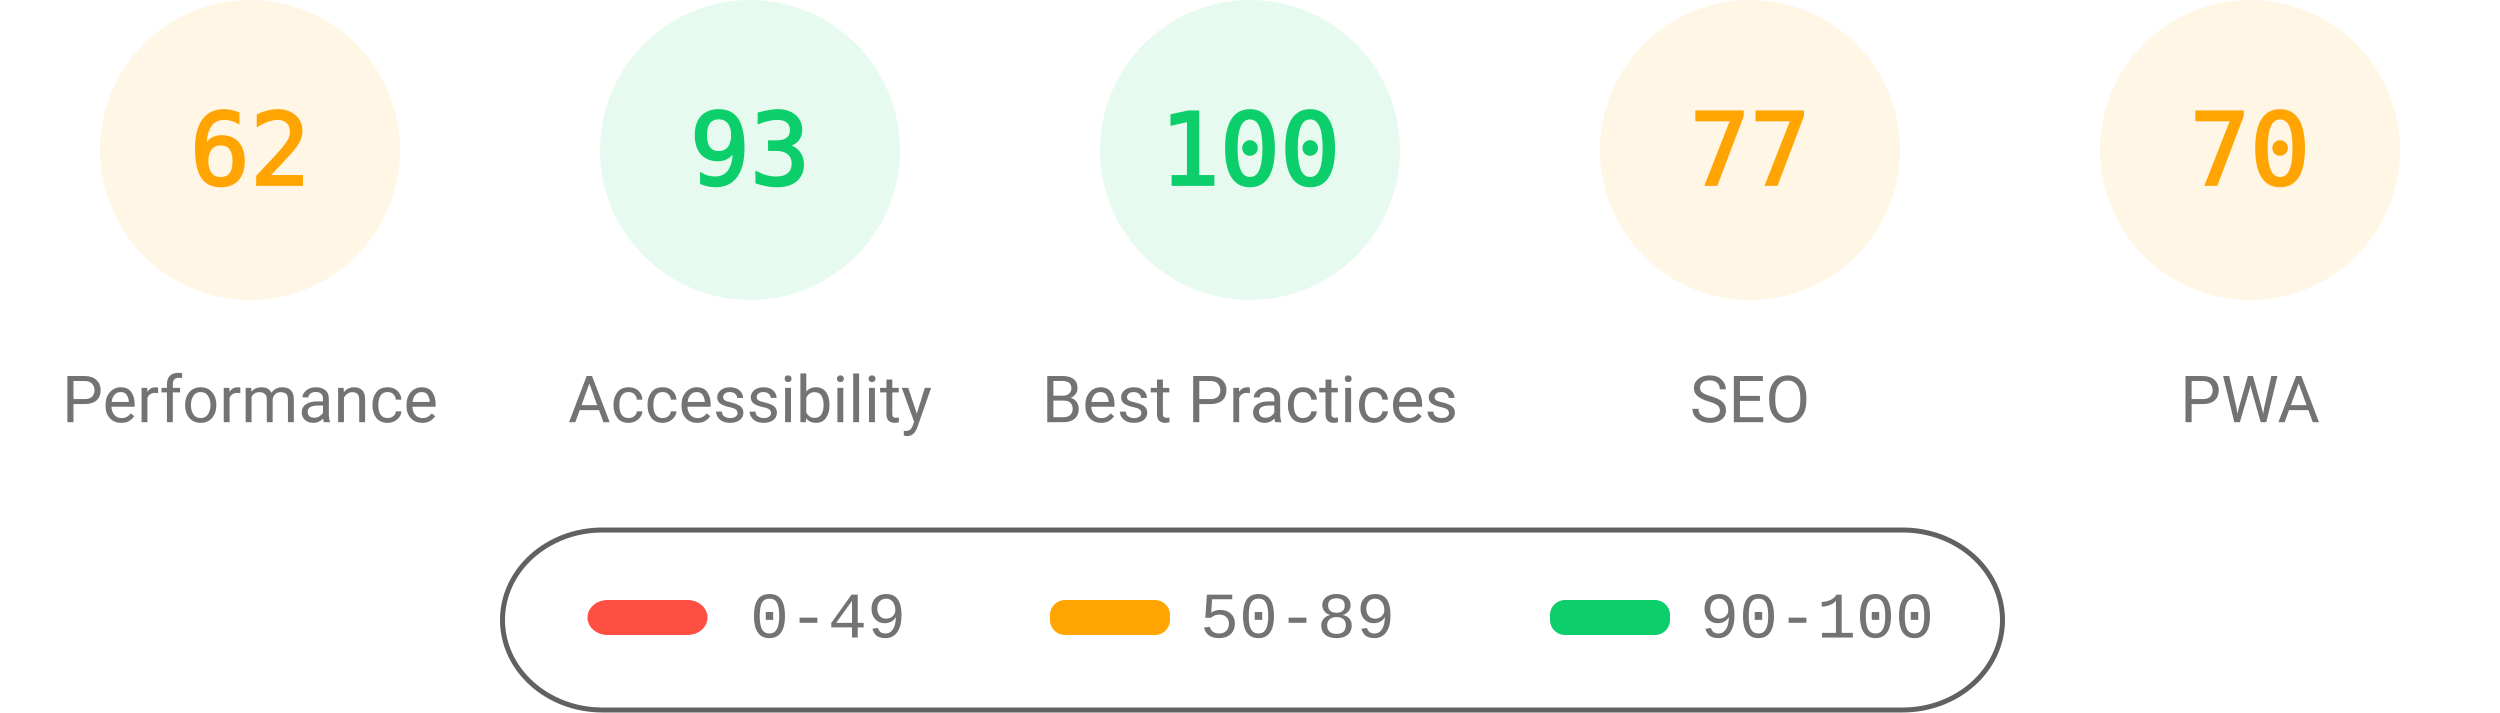
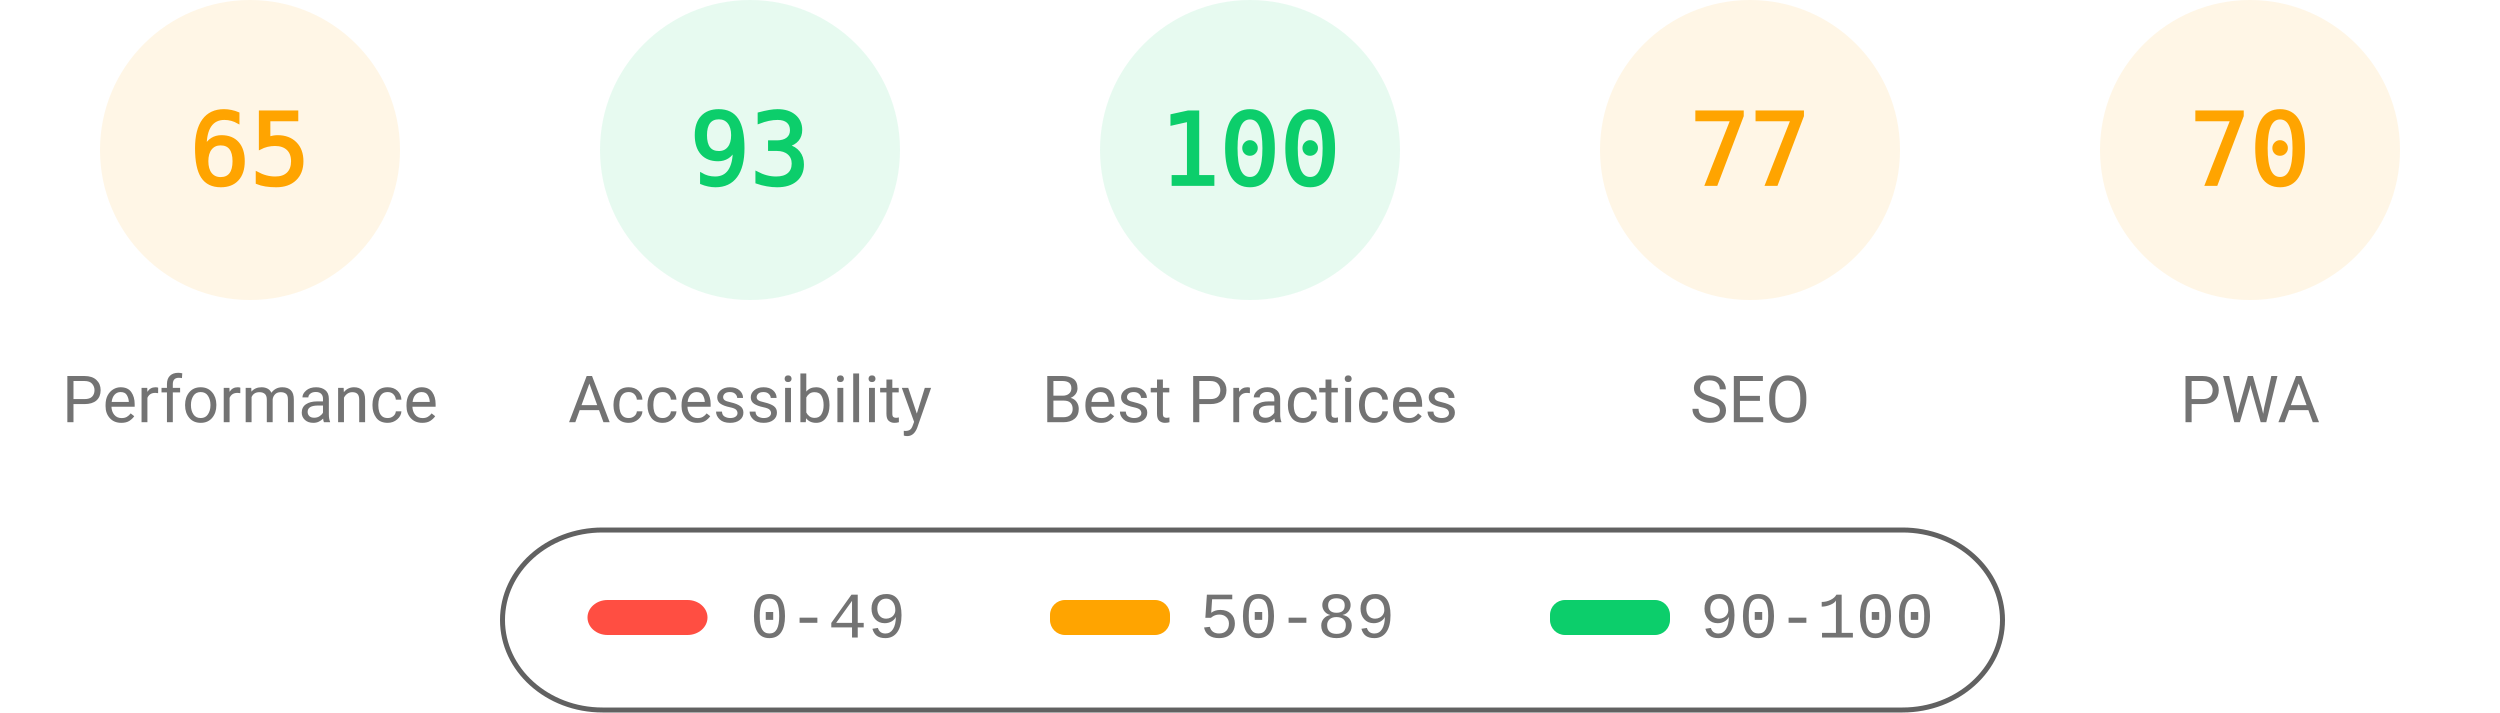
<svg xmlns="http://www.w3.org/2000/svg" fill="none" width="1000" height="285">
  <style>.gauge-base{opacity:.1}.gauge-arc{fill:none;animation-delay:250ms;stroke-linecap:round;transform:rotate(-90deg);transform-origin:100px 60px;animation:load-gauge 1s ease forwards}.guage-text{font-size:40px;font-family:monospace;text-align:center}.guage-red{color:#ff4e42;fill:#ff4e42;stroke:#ff4e42}.guage-orange{color:#ffa400;fill:#ffa400;stroke:#ffa400}.guage-green{color:#0cce6b;fill:#0cce6b;stroke:#0cce6b}.guage-undefined{color:#5c5c5c;fill:#5c5c5c;stroke:#5c5c5c}.guage-title{color:#737373;fill:#737373;stroke:none;font-size:26px;line-height:26px;font-family:Roboto,Halvetica,Arial,sans-serif}@keyframes load-gauge{from{stroke-dasharray:0 352.858}}</style>
  <svg class="guage-div guage-perf guage-orange" viewBox="0 0 200 200" width="200" height="200">
    <circle class="gauge-base" r="56" cx="100" cy="60" stroke-width="8" />
-     <circle class="gauge-arc guage-arc-1" r="56" cx="100" cy="60" stroke-width="8" style="stroke-dasharray:218.152,351.858" />
-     <text class="guage-text" x="100" y="60" alignment-baseline="central" dominant-baseline="central" text-anchor="middle">62</text>
+     <circle class="gauge-arc guage-arc-1" r="56" cx="100" cy="60" stroke-width="8" style="stroke-dasharray:228.708,351.858" />
+     <text class="guage-text" x="100" y="60" alignment-baseline="central" dominant-baseline="central" text-anchor="middle">65</text>
    <text class="guage-title" x="100" y="160" alignment-baseline="central" dominant-baseline="central" text-anchor="middle">Performance</text>
  </svg>
  <svg class="guage-div guage-acc guage-green" viewBox="0 0 200 200" width="200" height="200" x="200">
    <circle class="gauge-base" r="56" cx="100" cy="60" stroke-width="8" />
    <circle class="gauge-arc guage-arc-2" r="56" cx="100" cy="60" stroke-width="8" style="stroke-dasharray:327.228,351.858" />
    <text class="guage-text" x="100" y="60" alignment-baseline="central" dominant-baseline="central" text-anchor="middle">93</text>
    <text class="guage-title" x="100" y="160" alignment-baseline="central" dominant-baseline="central" text-anchor="middle">Accessibility</text>
  </svg>
  <svg class="guage-div guage-best guage-green" viewBox="0 0 200 200" width="200" height="200" x="400">
    <circle class="gauge-base" r="56" cx="100" cy="60" stroke-width="8" />
    <circle class="gauge-arc guage-arc-3" r="56" cx="100" cy="60" stroke-width="8" style="stroke-dasharray:351.858,351.858" />
    <text class="guage-text" x="100" y="60" alignment-baseline="central" dominant-baseline="central" text-anchor="middle">100</text>
    <text class="guage-title" x="100" y="160" alignment-baseline="central" dominant-baseline="central" text-anchor="middle">Best Practices</text>
  </svg>
  <svg class="guage-div guage-seo guage-orange" viewBox="0 0 200 200" width="200" height="200" x="600">
    <circle class="gauge-base" r="56" cx="100" cy="60" stroke-width="8" />
    <circle class="gauge-arc guage-arc-4" r="56" cx="100" cy="60" stroke-width="8" style="stroke-dasharray:270.931,351.858" />
    <text class="guage-text" x="100" y="60" alignment-baseline="central" dominant-baseline="central" text-anchor="middle">77</text>
    <text class="guage-title" x="100" y="160" alignment-baseline="central" dominant-baseline="central" text-anchor="middle">SEO</text>
  </svg>
  <svg class="guage-div guage-pwa guage-orange" viewBox="0 0 200 200" width="200" height="200" x="800">
    <circle class="gauge-base" r="56" cx="100" cy="60" stroke-width="8" />
    <circle class="gauge-arc guage-arc-4" r="56" cx="100" cy="60" stroke-width="8" style="stroke-dasharray:246.301,351.858" />
    <text class="guage-text" x="100" y="60" alignment-baseline="central" dominant-baseline="central" text-anchor="middle">70</text>
    <text class="guage-title" x="100" y="160" alignment-baseline="central" dominant-baseline="central" text-anchor="middle">PWA</text>
  </svg>
  <svg width="604" height="76" x="200" y="210">
    <path fill="none" id="canvas_background" d="M-1-1h604v80H-1z" />
    <rect fill-opacity="0" stroke="#616161" stroke-width="2" rx="40" id="svg_2" height="72" width="600" y="2" x="1" fill="#000" />
    <rect stroke="#000" rx="8" id="svg_3" height="14" width="48" y="30" x="35" stroke-opacity="null" stroke-width="0" fill="#ff4e42" />
    <rect stroke="#000" rx="6" id="svg_4" height="14" width="48" y="30" x="220" stroke-opacity="null" stroke-width="0" fill="#ffa400" />
    <rect stroke="#000" rx="6" id="svg_5" height="14" width="48" y="30" x="420" stroke-opacity="null" stroke-width="0" fill="#0cce6b" />
    <text xml:space="preserve" text-anchor="start" font-family="'Courier New', Courier, monospace" font-size="26" id="svg_6" y="45" x="100" stroke-opacity="null" stroke-width="0" stroke="#000" fill="#737373">0-49</text>
    <text xml:space="preserve" text-anchor="start" font-family="'Courier New', Courier, monospace" font-size="26" id="svg_7" y="45" x="280" stroke-opacity="null" stroke-width="0" stroke="#000" fill="#737373">50-89</text>
    <text xml:space="preserve" text-anchor="start" font-family="'Courier New', Courier, monospace" font-size="26" id="svg_8" y="45" x="480" stroke-opacity="null" stroke-width="0" stroke="#000" fill="#737373">90-100</text>
  </svg>
</svg>
